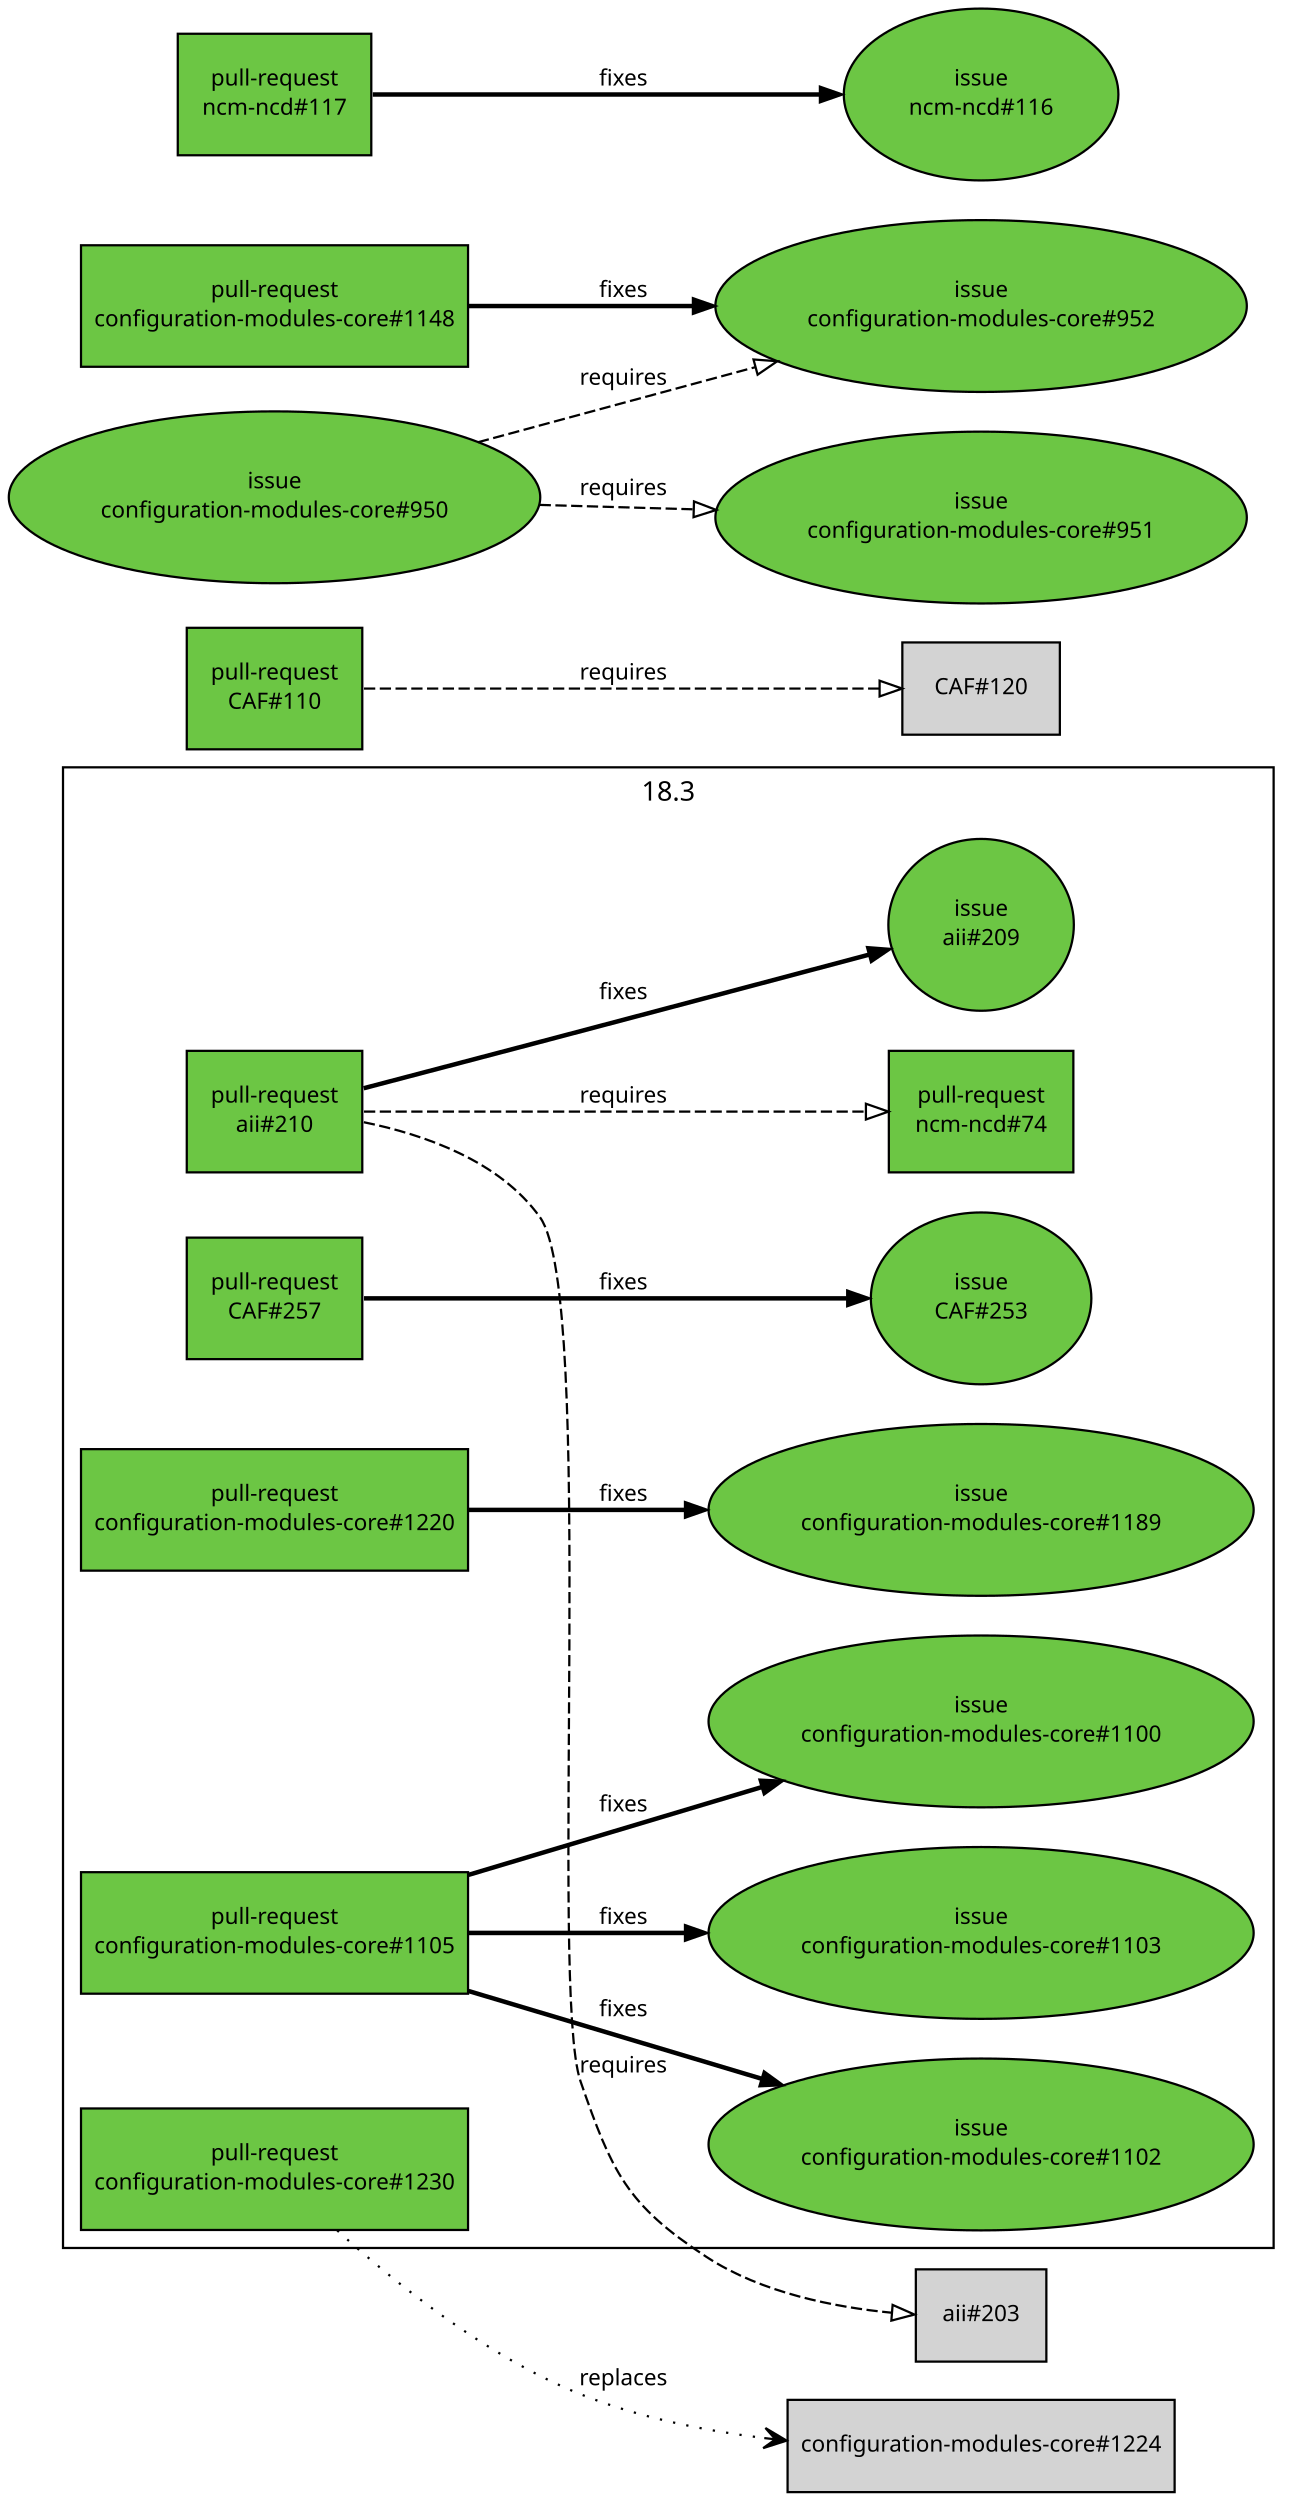
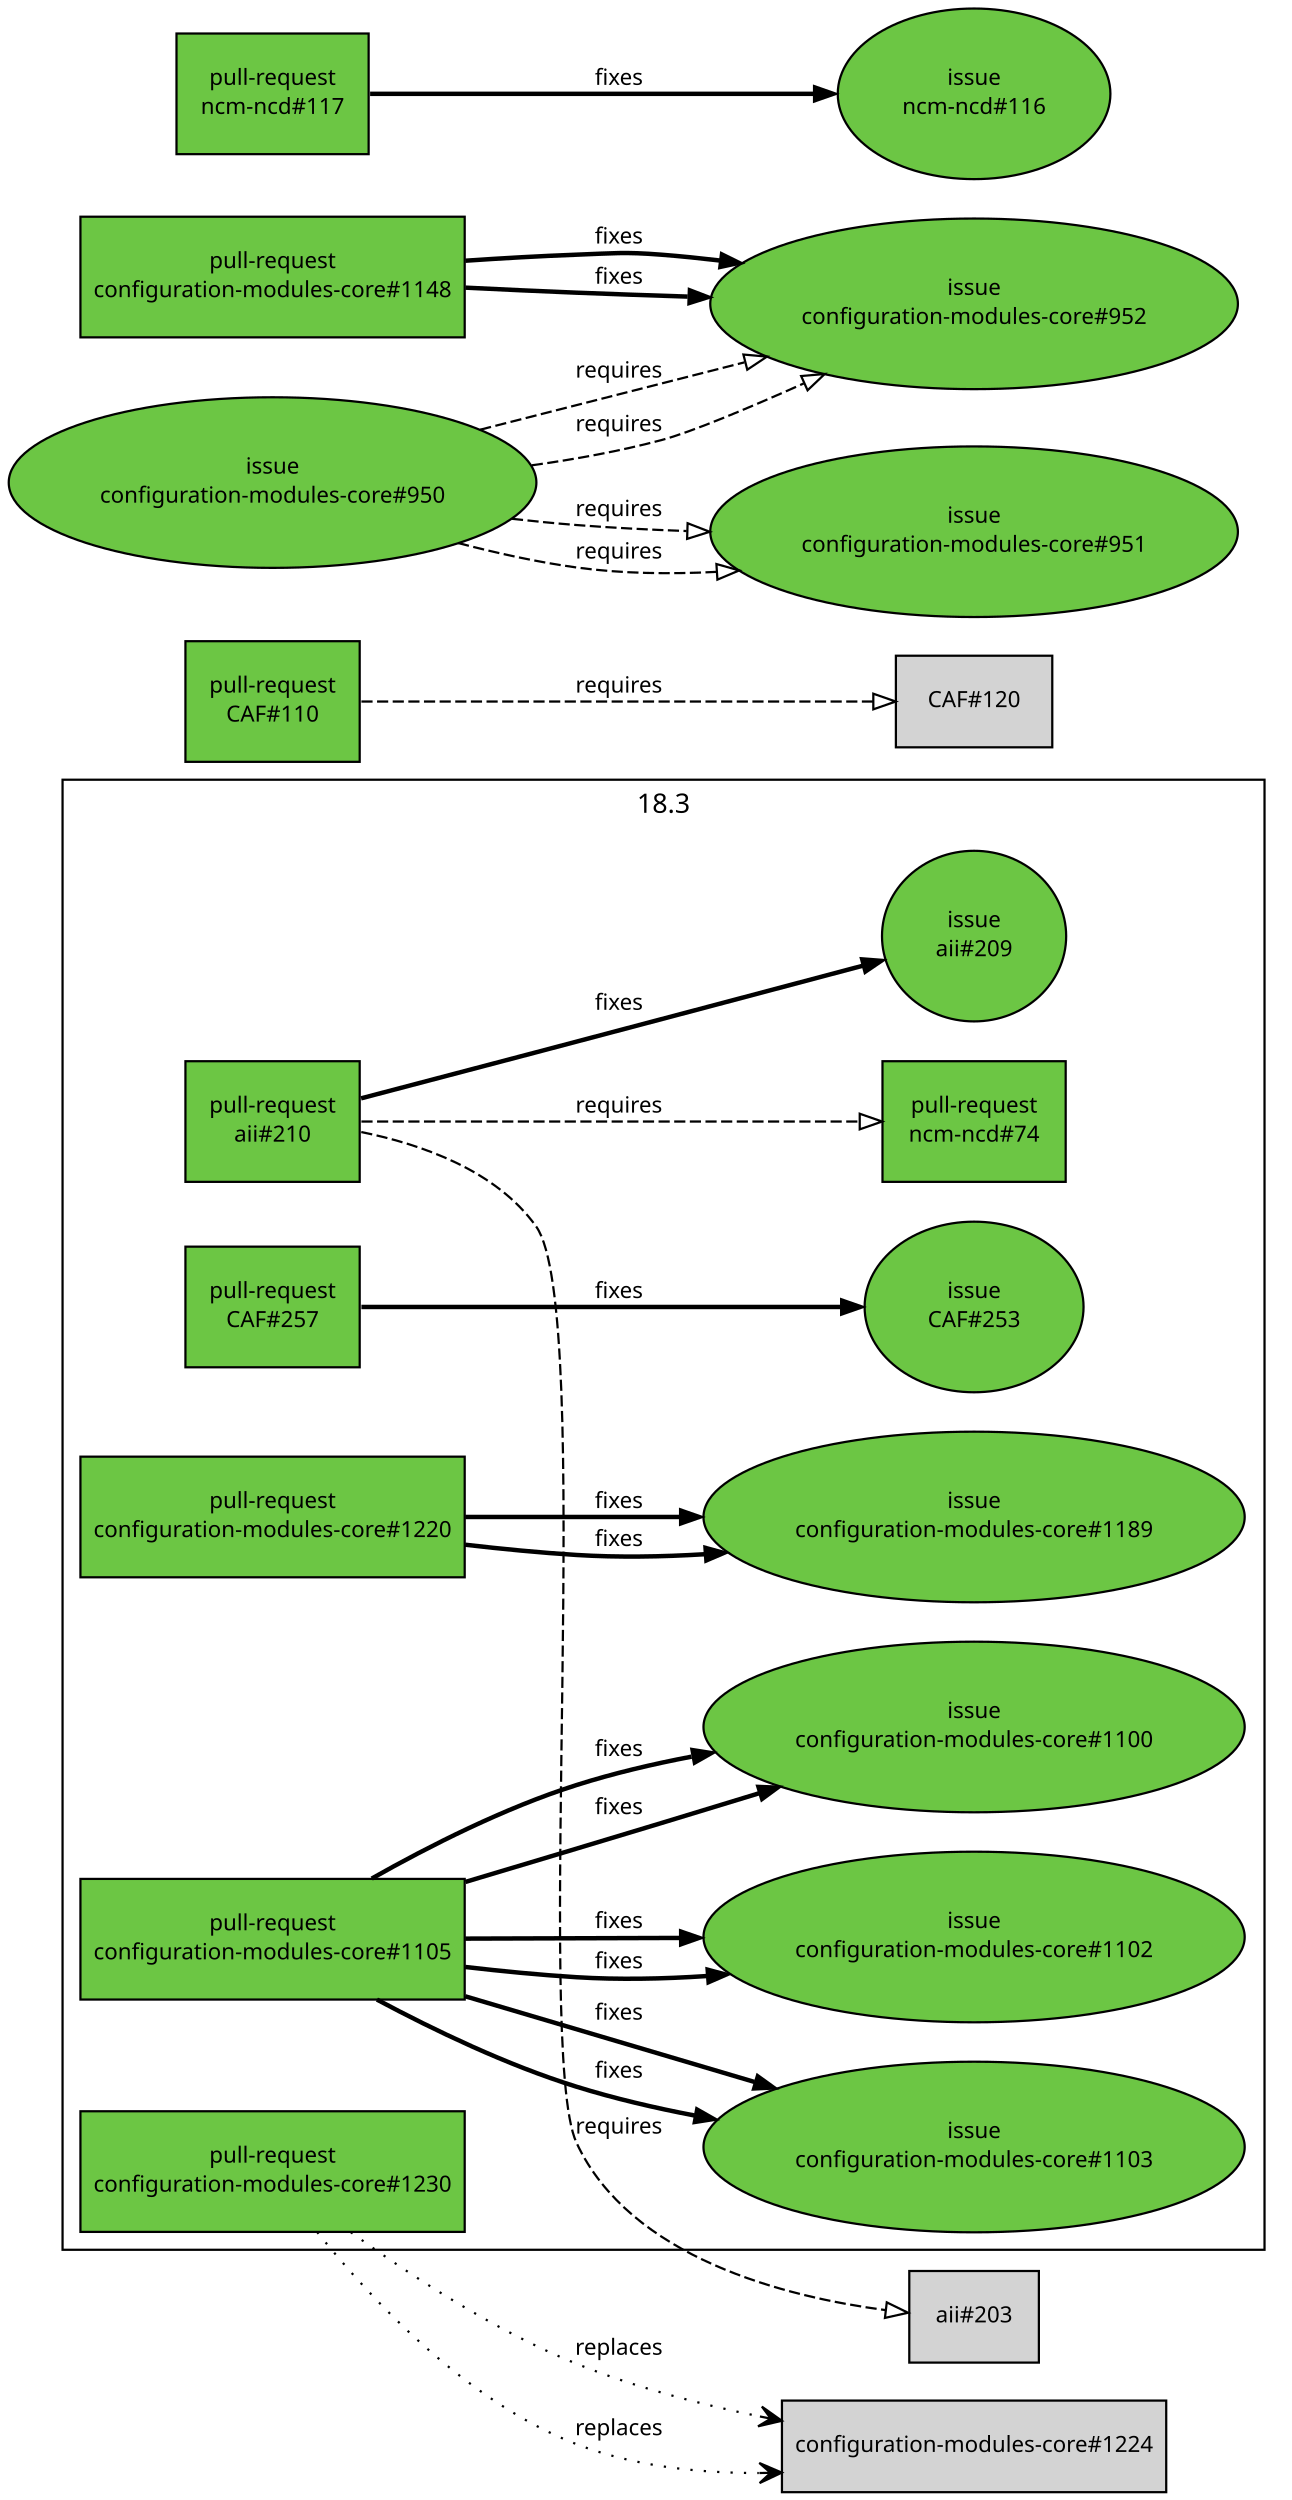
- <svg xmlns="http://www.w3.org/2000/svg" xmlns:xlink="http://www.w3.org/1999/xlink" width="578pt" height="1111pt" viewBox="0.00 0.00 578.00 1111.00">
-   <g id="graph1" class="graph" transform="scale(1 1) rotate(0) translate(4 1107)">
-     <polygon fill="white" stroke="white" points="-4,5 -4,-1107 575,-1107 575,5 -4,5" />
+ <svg xmlns="http://www.w3.org/2000/svg" xmlns:xlink="http://www.w3.org/1999/xlink" width="578pt" height="1119pt" viewBox="0.00 0.00 578.00 1119.00">
+   <g id="graph1" class="graph" transform="scale(1 1) rotate(0) translate(4 1115)">
+     <polygon fill="white" stroke="white" points="-4,5 -4,-1115 575,-1115 575,5 -4,5" />
    <g id="graph3" class="cluster">
      <polygon fill="none" stroke="black" points="24,-108 24,-766 562,-766 562,-108 24,-108" />
      <text text-anchor="middle" x="293" y="-751.2" font-family="Sans" font-size="12.00">18.3</text>
    </g>
    <g id="node1" class="node">
      <a xlink:href="https://github.com/quattor/aii/pull/210" xlink:title="Shellfe: support active config for plugins" target="_parent">
        <polygon fill="#6cc644" stroke="black" points="157,-640 79,-640 79,-586 157,-586 157,-640" />
        <text text-anchor="middle" x="118" y="-617" font-family="Sans" font-size="10.00">pull-request</text>
        <text text-anchor="middle" x="118" y="-604" font-family="Sans" font-size="10.00">aii#210</text>
      </a>
    </g>
    <g id="node3" class="node">
      <a xlink:href="https://github.com/quattor/aii/issues/209" xlink:title="support ACTIVE_CONFIG" target="_parent">
        <ellipse fill="#6cc644" stroke="black" cx="432" cy="-696" rx="41.217" ry="38.184" />
        <text text-anchor="middle" x="432" y="-700" font-family="Sans" font-size="10.00">issue</text>
        <text text-anchor="middle" x="432" y="-687" font-family="Sans" font-size="10.00">aii#209</text>
      </a>
    </g>
    <g id="edge2" class="edge">
      <path fill="none" stroke="black" stroke-width="2" d="M157.609,-623.38C180.517,-629.39 209.889,-637.106 236,-644 285.736,-657.131 342.549,-672.213 382.158,-682.741" />
      <polygon fill="black" stroke="black" points="381.278,-686.129 391.842,-685.315 383.077,-679.364 381.278,-686.129" />
      <text text-anchor="middle" x="273" y="-663" font-family="Sans" font-size="10.00">fixes</text>
    </g>
    <g id="node5" class="node">
      <a xlink:href="https://github.com/quattor/ncm-ncd/pull/74" xlink:title="Set the current active config as an attribute to the component" target="_parent">
        <polygon fill="#6cc644" stroke="black" points="473,-640 391,-640 391,-586 473,-586 473,-640" />
        <text text-anchor="middle" x="432" y="-617" font-family="Sans" font-size="10.00">pull-request</text>
        <text text-anchor="middle" x="432" y="-604" font-family="Sans" font-size="10.00">ncm-ncd#74</text>
      </a>
    </g>
    <g id="edge4" class="edge">
      <path fill="none" stroke="black" stroke-dasharray="5,2" d="M157.768,-613C214.435,-613 318.442,-613 380.801,-613" />
      <polygon fill="none" stroke="black" points="380.813,-616.5 390.813,-613 380.813,-609.5 380.813,-616.5" />
      <text text-anchor="middle" x="273" y="-617" font-family="Sans" font-size="10.00">requires</text>
    </g>
    <g id="node7" class="node">
      <polygon fill="lightgrey" stroke="black" points="461,-98.5 403,-98.5 403,-57.5 461,-57.5 461,-98.5" />
      <text text-anchor="middle" x="432" y="-75.5" font-family="Sans" font-size="10.00">aii#203</text>
    </g>
    <g id="edge6" class="edge">
-       <path fill="none" stroke="black" stroke-dasharray="5,2" d="M157.689,-608.28C184.47,-602.838 218.08,-591.139 236,-566 260.794,-531.219 239.967,-222.343 254,-182 268.021,-141.693 274.281,-127.353 310,-104 334.454,-88.012 367.016,-81.654 392.349,-79.217" />
-       <polygon fill="none" stroke="black" points="392.679,-82.702 402.369,-78.418 392.122,-75.724 392.679,-82.702" />
-       <text text-anchor="middle" x="273" y="-186" font-family="Sans" font-size="10.00">requires</text>
+       <path fill="none" stroke="black" stroke-dasharray="5,2" d="M157.712,-608.296C184.503,-602.862 218.117,-591.165 236,-566 262.414,-528.83 234.861,-197.388 254,-156 277.911,-104.293 347.714,-86.862 392.47,-80.987" />
+       <polygon fill="none" stroke="black" points="392.918,-84.458 402.44,-79.813 392.099,-77.506 392.918,-84.458" />
+       <text text-anchor="middle" x="273" y="-160" font-family="Sans" font-size="10.00">requires</text>
    </g>
    <g id="node8" class="node">
      <a xlink:href="https://github.com/quattor/CAF/pull/257" xlink:title="Process: run process as another user" target="_parent">
        <polygon fill="#6cc644" stroke="black" points="157,-557 79,-557 79,-503 157,-503 157,-557" />
        <text text-anchor="middle" x="118" y="-534" font-family="Sans" font-size="10.00">pull-request</text>
        <text text-anchor="middle" x="118" y="-521" font-family="Sans" font-size="10.00">CAF#257</text>
      </a>
    </g>
    <g id="node10" class="node">
      <a xlink:href="https://github.com/quattor/CAF/issues/253" xlink:title="CAF::Process: Include an option to execute the command as an specific user" target="_parent">
        <ellipse fill="#6cc644" stroke="black" cx="432" cy="-530" rx="48.998" ry="38.184" />
        <text text-anchor="middle" x="432" y="-534" font-family="Sans" font-size="10.00">issue</text>
        <text text-anchor="middle" x="432" y="-521" font-family="Sans" font-size="10.00">CAF#253</text>
      </a>
    </g>
    <g id="edge8" class="edge">
      <path fill="none" stroke="black" stroke-width="2" d="M157.768,-530C211.934,-530 309.353,-530 372.308,-530" />
      <polygon fill="black" stroke="black" points="372.488,-533.5 382.488,-530 372.488,-526.5 372.488,-533.5" />
      <text text-anchor="middle" x="273" y="-534" font-family="Sans" font-size="10.00">fixes</text>
    </g>
    <g id="node11" class="node">
      <a xlink:href="https://github.com/quattor/CAF/pull/110" xlink:title="Download: API proposal" target="_parent">
        <polygon fill="#6cc644" stroke="black" points="157,-828 79,-828 79,-774 157,-774 157,-828" />
        <text text-anchor="middle" x="118" y="-805" font-family="Sans" font-size="10.00">pull-request</text>
        <text text-anchor="middle" x="118" y="-792" font-family="Sans" font-size="10.00">CAF#110</text>
      </a>
    </g>
    <g id="node13" class="node">
      <polygon fill="lightgrey" stroke="black" points="467,-821.5 397,-821.5 397,-780.5 467,-780.5 467,-821.5" />
      <text text-anchor="middle" x="432" y="-798.5" font-family="Sans" font-size="10.00">CAF#120</text>
    </g>
    <g id="edge10" class="edge">
      <path fill="none" stroke="black" stroke-dasharray="5,2" d="M157.768,-801C216.269,-801 325.221,-801 386.719,-801" />
      <polygon fill="none" stroke="black" points="386.897,-804.5 396.897,-801 386.897,-797.5 386.897,-804.5" />
      <text text-anchor="middle" x="273" y="-805" font-family="Sans" font-size="10.00">requires</text>
    </g>
    <g id="node14" class="node">
      <a xlink:href="https://github.com/quattor/configuration-modules-core/pull/1230" xlink:title="ncm-ceph: support for luminous, bluestore, ceph-volume and per host osd deployment" target="_parent">
        <polygon fill="#6cc644" stroke="black" points="204,-170 32,-170 32,-116 204,-116 204,-170" />
        <text text-anchor="middle" x="118" y="-147" font-family="Sans" font-size="10.00">pull-request</text>
        <text text-anchor="middle" x="118" y="-134" font-family="Sans" font-size="10.00">configuration-modules-core#1230</text>
      </a>
    </g>
    <g id="node16" class="node">
      <polygon fill="lightgrey" stroke="black" points="518,-40.5 346,-40.5 346,0.5 518,0.5 518,-40.5" />
      <text text-anchor="middle" x="432" y="-17.5" font-family="Sans" font-size="10.00">configuration-modules-core#1224</text>
    </g>
+     <g id="edge28" class="edge">
+       <path fill="none" stroke="black" stroke-dasharray="1,5" d="M153.011,-115.877C179.404,-96.709 217.226,-71.876 254,-57 279.799,-46.563 308.942,-38.927 336.065,-33.4" />
+       <polygon fill="black" stroke="black" points="345.956,-31.457 337.011,-37.8 341.05,-32.421 336.144,-33.384 336.144,-33.384 336.144,-33.384 341.05,-32.421 335.277,-28.968 345.956,-31.457 345.956,-31.457" />
+       <text text-anchor="middle" x="273" y="-61" font-family="Sans" font-size="10.00">replaces</text>
+     </g>
    <g id="edge12" class="edge">
-       <path fill="none" stroke="black" stroke-dasharray="1,5" d="M145.867,-115.794C171.666,-92.357 212.244,-59.739 254,-43 279.389,-32.822 308.297,-26.92 335.324,-23.558" />
-       <polygon fill="black" stroke="black" points="345.579,-22.39 336.153,-27.992 340.611,-22.956 335.644,-23.521 335.644,-23.521 335.644,-23.521 340.611,-22.956 335.134,-19.05 345.579,-22.39 345.579,-22.39" />
-       <text text-anchor="middle" x="273" y="-47" font-family="Sans" font-size="10.00">replaces</text>
+       <path fill="none" stroke="black" stroke-dasharray="1,5" d="M137.965,-115.933C161.765,-86.181 204.583,-40.076 254,-21 279.436,-11.181 308.482,-8.011 335.628,-8.074" />
+       <polygon fill="black" stroke="black" points="345.928,-8.249 335.853,-12.578 340.929,-8.164 335.929,-8.079 335.929,-8.079 335.929,-8.079 340.929,-8.164 336.006,-3.58 345.928,-8.249 345.928,-8.249" />
+       <text text-anchor="middle" x="273" y="-25" font-family="Sans" font-size="10.00">replaces</text>
    </g>
    <g id="node17" class="node">
      <a xlink:href="https://github.com/quattor/configuration-modules-core/pull/1220" xlink:title="ncm-cups: Stop daemon if server not enabled" target="_parent">
        <polygon fill="#6cc644" stroke="black" points="204,-463 32,-463 32,-409 204,-409 204,-463" />
        <text text-anchor="middle" x="118" y="-440" font-family="Sans" font-size="10.00">pull-request</text>
        <text text-anchor="middle" x="118" y="-427" font-family="Sans" font-size="10.00">configuration-modules-core#1220</text>
      </a>
    </g>
    <g id="node19" class="node">
      <a xlink:href="https://github.com/quattor/configuration-modules-core/issues/1189" xlink:title="ncm-cups: Nodetype of client should stop running cups daemon" target="_parent">
        <ellipse fill="#6cc644" stroke="black" cx="432" cy="-436" rx="121.122" ry="38.184" />
        <text text-anchor="middle" x="432" y="-440" font-family="Sans" font-size="10.00">issue</text>
        <text text-anchor="middle" x="432" y="-427" font-family="Sans" font-size="10.00">configuration-modules-core#1189</text>
      </a>
    </g>
-     <g id="edge14" class="edge">
+     <g id="edge30" class="edge">
      <path fill="none" stroke="black" stroke-width="2" d="M204.217,-436C233.916,-436 267.888,-436 300.372,-436" />
      <polygon fill="black" stroke="black" points="300.399,-439.5 310.399,-436 300.399,-432.5 300.399,-439.5" />
      <text text-anchor="middle" x="273" y="-440" font-family="Sans" font-size="10.00">fixes</text>
    </g>
+     <g id="edge14" class="edge">
+       <path fill="none" stroke="black" stroke-width="2" d="M204.182,-423.588C220.685,-421.676 237.851,-420.005 254,-419 272.601,-417.842 292.267,-418.162 311.475,-419.331" />
+       <polygon fill="black" stroke="black" points="311.254,-422.824 321.47,-420.016 311.733,-415.84 311.254,-422.824" />
+       <text text-anchor="middle" x="273" y="-423" font-family="Sans" font-size="10.00">fixes</text>
+     </g>
    <g id="node20" class="node">
      <a xlink:href="https://github.com/quattor/configuration-modules-core/pull/1105" xlink:title="ncm-authconfig: fix krb5_realm, user_object_class and newline between ldap_krb5_canonicalize and ldap_krb5_realm" target="_parent">
-         <polygon fill="#6cc644" stroke="black" points="204,-275 32,-275 32,-221 204,-221 204,-275" />
-         <text text-anchor="middle" x="118" y="-252" font-family="Sans" font-size="10.00">pull-request</text>
-         <text text-anchor="middle" x="118" y="-239" font-family="Sans" font-size="10.00">configuration-modules-core#1105</text>
+         <polygon fill="#6cc644" stroke="black" points="204,-274 32,-274 32,-220 204,-220 204,-274" />
+         <text text-anchor="middle" x="118" y="-251" font-family="Sans" font-size="10.00">pull-request</text>
+         <text text-anchor="middle" x="118" y="-238" font-family="Sans" font-size="10.00">configuration-modules-core#1105</text>
      </a>
    </g>
    <g id="node22" class="node">
      <a xlink:href="https://github.com/quattor/configuration-modules-core/issues/1100" xlink:title="ncm-authconfig : no newline after krb5_canonicalize option" target="_parent">
        <ellipse fill="#6cc644" stroke="black" cx="432" cy="-342" rx="121.122" ry="38.184" />
        <text text-anchor="middle" x="432" y="-346" font-family="Sans" font-size="10.00">issue</text>
        <text text-anchor="middle" x="432" y="-333" font-family="Sans" font-size="10.00">configuration-modules-core#1100</text>
      </a>
    </g>
+     <g id="edge32" class="edge">
+       <path fill="none" stroke="black" stroke-width="2" d="M204.33,-272.659C232.313,-281.013 263.486,-290.36 292,-299 306.172,-303.294 321.143,-307.86 335.814,-312.352" />
+       <polygon fill="black" stroke="black" points="334.814,-315.706 345.401,-315.289 336.865,-309.013 334.814,-315.706" />
+       <text text-anchor="middle" x="273" y="-303" font-family="Sans" font-size="10.00">fixes</text>
+     </g>
    <g id="edge16" class="edge">
-       <path fill="none" stroke="black" stroke-width="2" d="M204.217,-273.81C244.557,-285.887 292.783,-300.324 334.453,-312.798" />
-       <polygon fill="black" stroke="black" points="333.48,-316.16 344.064,-315.675 335.488,-309.454 333.48,-316.16" />
-       <text text-anchor="middle" x="273" y="-302" font-family="Sans" font-size="10.00">fixes</text>
+       <path fill="none" stroke="black" stroke-width="2" d="M162.383,-274.157C188.229,-288.769 221.95,-305.83 254,-316 270.423,-321.212 288.035,-325.385 305.561,-328.724" />
+       <polygon fill="black" stroke="black" points="305.395,-332.251 315.86,-330.596 306.647,-325.364 305.395,-332.251" />
+       <text text-anchor="middle" x="273" y="-329" font-family="Sans" font-size="10.00">fixes</text>
    </g>
    <g id="node24" class="node">
      <a xlink:href="https://github.com/quattor/configuration-modules-core/issues/1102" xlink:title="ncm-authconfig: There is no " target="_parent">
+         <ellipse fill="#6cc644" stroke="black" cx="432" cy="-248" rx="121.122" ry="38.184" />
+         <text text-anchor="middle" x="432" y="-252" font-family="Sans" font-size="10.00">issue</text>
+         <text text-anchor="middle" x="432" y="-239" font-family="Sans" font-size="10.00">configuration-modules-core#1102</text>
+       </a>
+     </g>
+     <g id="edge34" class="edge">
+       <path fill="none" stroke="black" stroke-width="2" d="M204.217,-247.275C233.916,-247.369 267.888,-247.477 300.372,-247.581" />
+       <polygon fill="black" stroke="black" points="300.388,-251.081 310.399,-247.613 300.41,-244.081 300.388,-251.081" />
+       <text text-anchor="middle" x="273" y="-252" font-family="Sans" font-size="10.00">fixes</text>
+     </g>
+     <g id="edge18" class="edge">
+       <path fill="none" stroke="black" stroke-width="2" d="M204.182,-234.588C220.685,-232.676 237.851,-231.005 254,-230 272.875,-228.825 292.841,-229.227 312.31,-230.522" />
+       <polygon fill="black" stroke="black" points="312.206,-234.024 322.438,-231.278 312.726,-227.044 312.206,-234.024" />
+       <text text-anchor="middle" x="273" y="-234" font-family="Sans" font-size="10.00">fixes</text>
+     </g>
+     <g id="node26" class="node">
+       <a xlink:href="https://github.com/quattor/configuration-modules-core/issues/1103" xlink:title="ncm-authconfig: krb5_realm = ARRAY(0x39a5830)" target="_parent">
        <ellipse fill="#6cc644" stroke="black" cx="432" cy="-154" rx="121.122" ry="38.184" />
        <text text-anchor="middle" x="432" y="-158" font-family="Sans" font-size="10.00">issue</text>
-         <text text-anchor="middle" x="432" y="-145" font-family="Sans" font-size="10.00">configuration-modules-core#1102</text>
-       </a>
-     </g>
-     <g id="edge18" class="edge">
-       <path fill="none" stroke="black" stroke-width="2" d="M204.217,-222.19C244.557,-210.113 292.783,-195.676 334.453,-183.202" />
-       <polygon fill="black" stroke="black" points="335.488,-186.546 344.064,-180.325 333.48,-179.84 335.488,-186.546" />
+         <text text-anchor="middle" x="432" y="-145" font-family="Sans" font-size="10.00">configuration-modules-core#1103</text>
+       </a>
+     </g>
+     <g id="edge36" class="edge">
+       <path fill="none" stroke="black" stroke-width="2" d="M164.709,-219.988C190.307,-206.313 223.047,-190.615 254,-181 270.874,-175.758 288.976,-171.515 306.94,-168.085" />
+       <polygon fill="black" stroke="black" points="307.691,-171.506 316.897,-166.262 306.43,-164.62 307.691,-171.506" />
+       <text text-anchor="middle" x="273" y="-185" font-family="Sans" font-size="10.00">fixes</text>
+     </g>
+     <g id="edge20" class="edge">
+       <path fill="none" stroke="black" stroke-width="2" d="M204.217,-221.464C244.304,-209.591 292.178,-195.412 333.668,-183.124" />
+       <polygon fill="black" stroke="black" points="334.922,-186.403 343.516,-180.207 332.934,-179.691 334.922,-186.403" />
      <text text-anchor="middle" x="273" y="-211" font-family="Sans" font-size="10.00">fixes</text>
-     </g>
-     <g id="node26" class="node">
-       <a xlink:href="https://github.com/quattor/configuration-modules-core/issues/1103" xlink:title="ncm-authconfig: krb5_realm = ARRAY(0x39a5830)" target="_parent">
-         <ellipse fill="#6cc644" stroke="black" cx="432" cy="-248" rx="121.122" ry="38.184" />
-         <text text-anchor="middle" x="432" y="-252" font-family="Sans" font-size="10.00">issue</text>
-         <text text-anchor="middle" x="432" y="-239" font-family="Sans" font-size="10.00">configuration-modules-core#1103</text>
-       </a>
-     </g>
-     <g id="edge20" class="edge">
-       <path fill="none" stroke="black" stroke-width="2" d="M204.217,-248C233.916,-248 267.888,-248 300.372,-248" />
-       <polygon fill="black" stroke="black" points="300.399,-251.5 310.399,-248 300.399,-244.5 300.399,-251.5" />
-       <text text-anchor="middle" x="273" y="-252" font-family="Sans" font-size="10.00">fixes</text>
    </g>
    <g id="node27" class="node">
      <a xlink:href="https://github.com/quattor/configuration-modules-core/pull/1148" xlink:title="ncm-spma: Remove support from groups from spma yumng backend" target="_parent">
-         <polygon fill="#6cc644" stroke="black" points="204,-998 32,-998 32,-944 204,-944 204,-998" />
-         <text text-anchor="middle" x="118" y="-975" font-family="Sans" font-size="10.00">pull-request</text>
-         <text text-anchor="middle" x="118" y="-962" font-family="Sans" font-size="10.00">configuration-modules-core#1148</text>
+         <polygon fill="#6cc644" stroke="black" points="204,-1018 32,-1018 32,-964 204,-964 204,-1018" />
+         <text text-anchor="middle" x="118" y="-995" font-family="Sans" font-size="10.00">pull-request</text>
+         <text text-anchor="middle" x="118" y="-982" font-family="Sans" font-size="10.00">configuration-modules-core#1148</text>
      </a>
    </g>
    <g id="node29" class="node">
      <a xlink:href="https://github.com/quattor/configuration-modules-core/issues/952" xlink:title="ncm-spma (yumng): Remove support for package groups" target="_parent">
-         <ellipse fill="#6cc644" stroke="black" cx="432" cy="-971" rx="118.087" ry="38.184" />
-         <text text-anchor="middle" x="432" y="-975" font-family="Sans" font-size="10.00">issue</text>
-         <text text-anchor="middle" x="432" y="-962" font-family="Sans" font-size="10.00">configuration-modules-core#952</text>
+         <ellipse fill="#6cc644" stroke="black" cx="432" cy="-979" rx="118.087" ry="38.184" />
+         <text text-anchor="middle" x="432" y="-983" font-family="Sans" font-size="10.00">issue</text>
+         <text text-anchor="middle" x="432" y="-970" font-family="Sans" font-size="10.00">configuration-modules-core#952</text>
      </a>
    </g>
    <g id="edge22" class="edge">
-       <path fill="none" stroke="black" stroke-width="2" d="M204.217,-971C234.903,-971 270.151,-971 303.606,-971" />
-       <polygon fill="black" stroke="black" points="303.924,-974.5 313.924,-971 303.924,-967.5 303.924,-974.5" />
-       <text text-anchor="middle" x="273" y="-975" font-family="Sans" font-size="10.00">fixes</text>
+       <path fill="none" stroke="black" stroke-width="2" d="M204.281,-998.302C220.775,-999.427 237.912,-1000.41 254,-1001 270.878,-1001.62 275.162,-1002.31 292,-1001 300.555,-1000.33 309.377,-999.438 318.234,-998.391" />
+       <polygon fill="black" stroke="black" points="318.746,-1001.85 328.238,-997.149 317.883,-994.908 318.746,-1001.85" />
+       <text text-anchor="middle" x="273" y="-1006" font-family="Sans" font-size="10.00">fixes</text>
+     </g>
+     <g id="edge38" class="edge">
+       <path fill="none" stroke="black" stroke-width="2" d="M204.32,-986.253C220.81,-985.432 237.936,-984.639 254,-984 270.116,-983.359 287.056,-982.772 303.815,-982.243" />
+       <polygon fill="black" stroke="black" points="304.331,-985.728 314.218,-981.921 304.114,-978.732 304.331,-985.728" />
+       <text text-anchor="middle" x="273" y="-988" font-family="Sans" font-size="10.00">fixes</text>
    </g>
    <g id="node30" class="node">
      <a xlink:href="https://github.com/quattor/configuration-modules-core/issues/950" xlink:title="ncm-spma: Remove support for package groups from yum backends" target="_parent">
-         <ellipse fill="#6cc644" stroke="black" cx="118" cy="-886" rx="118.087" ry="38.184" />
-         <text text-anchor="middle" x="118" y="-890" font-family="Sans" font-size="10.00">issue</text>
-         <text text-anchor="middle" x="118" y="-877" font-family="Sans" font-size="10.00">configuration-modules-core#950</text>
+         <ellipse fill="#6cc644" stroke="black" cx="118" cy="-899" rx="118.087" ry="38.184" />
+         <text text-anchor="middle" x="118" y="-903" font-family="Sans" font-size="10.00">issue</text>
+         <text text-anchor="middle" x="118" y="-890" font-family="Sans" font-size="10.00">configuration-modules-core#950</text>
      </a>
    </g>
    <g id="edge26" class="edge">
-       <path fill="none" stroke="black" stroke-dasharray="5,2" d="M208.401,-910.471C246.98,-920.915 292.147,-933.142 331.747,-943.861" />
-       <polygon fill="none" stroke="black" points="330.855,-947.246 341.422,-946.481 332.684,-940.489 330.855,-947.246" />
-       <text text-anchor="middle" x="273" y="-936" font-family="Sans" font-size="10.00">requires</text>
+       <path fill="none" stroke="black" stroke-dasharray="5,2" d="M210.936,-922.678C248.121,-932.152 291.095,-943.101 329.209,-952.811" />
+       <polygon fill="none" stroke="black" points="328.748,-956.306 339.303,-955.383 330.476,-949.522 328.748,-956.306" />
+       <text text-anchor="middle" x="273" y="-946" font-family="Sans" font-size="10.00">requires</text>
+     </g>
+     <g id="edge42" class="edge">
+       <path fill="none" stroke="black" stroke-dasharray="5,2" d="M234.025,-906.727C253.565,-909.433 273.498,-913.081 292,-918 305.179,-921.503 330.371,-932.041 355.795,-943.393" />
+       <polygon fill="none" stroke="black" points="354.594,-946.691 365.15,-947.601 357.466,-940.307 354.594,-946.691" />
+       <text text-anchor="middle" x="273" y="-922" font-family="Sans" font-size="10.00">requires</text>
    </g>
    <g id="node32" class="node">
      <a xlink:href="https://github.com/quattor/configuration-modules-core/issues/951" xlink:title="ncm-spma (yum): Remove support for package groups" target="_parent">
        <ellipse fill="#6cc644" stroke="black" cx="432" cy="-877" rx="118.087" ry="38.184" />
        <text text-anchor="middle" x="432" y="-881" font-family="Sans" font-size="10.00">issue</text>
        <text text-anchor="middle" x="432" y="-868" font-family="Sans" font-size="10.00">configuration-modules-core#951</text>
      </a>
    </g>
    <g id="edge24" class="edge">
-       <path fill="none" stroke="black" stroke-dasharray="5,2" d="M235.815,-882.623C258.074,-881.985 281.456,-881.315 304.01,-880.668" />
-       <polygon fill="none" stroke="black" points="304.412,-884.159 314.308,-880.373 304.212,-877.161 304.412,-884.159" />
-       <text text-anchor="middle" x="273" y="-887" font-family="Sans" font-size="10.00">requires</text>
-     </g>
-     <g id="node34" class="node">
+       <path fill="none" stroke="black" stroke-dasharray="5,2" d="M225.141,-882.788C234.882,-881.691 244.612,-880.732 254,-880 269.948,-878.756 286.724,-877.893 303.34,-877.307" />
+       <polygon fill="none" stroke="black" points="303.774,-880.795 313.657,-876.977 303.55,-873.798 303.774,-880.795" />
+       <text text-anchor="middle" x="273" y="-884" font-family="Sans" font-size="10.00">requires</text>
+     </g>
+     <g id="edge40" class="edge">
+       <path fill="none" stroke="black" stroke-dasharray="5,2" d="M201.039,-871.946C218.359,-867.396 236.634,-863.381 254,-861 274.209,-858.23 295.777,-857.937 316.674,-859.033" />
+       <polygon fill="none" stroke="black" points="316.669,-862.54 326.87,-859.678 317.111,-855.554 316.669,-862.54" />
+       <text text-anchor="middle" x="273" y="-865" font-family="Sans" font-size="10.00">requires</text>
+     </g>
+     <g id="node42" class="node">
      <a xlink:href="https://github.com/quattor/ncm-ncd/pull/117" xlink:title="Allow component modules to be loaded from any path" target="_parent">
-         <polygon fill="#6cc644" stroke="black" points="161,-1092 75,-1092 75,-1038 161,-1038 161,-1092" />
-         <text text-anchor="middle" x="118" y="-1069" font-family="Sans" font-size="10.00">pull-request</text>
-         <text text-anchor="middle" x="118" y="-1056" font-family="Sans" font-size="10.00">ncm-ncd#117</text>
-       </a>
-     </g>
-     <g id="node36" class="node">
+         <polygon fill="#6cc644" stroke="black" points="161,-1100 75,-1100 75,-1046 161,-1046 161,-1100" />
+         <text text-anchor="middle" x="118" y="-1077" font-family="Sans" font-size="10.00">pull-request</text>
+         <text text-anchor="middle" x="118" y="-1064" font-family="Sans" font-size="10.00">ncm-ncd#117</text>
+       </a>
+     </g>
+     <g id="node44" class="node">
      <a xlink:href="https://github.com/quattor/ncm-ncd/issues/116" xlink:title="hasFile() prevents component modules from being relocated" target="_parent">
-         <ellipse fill="#6cc644" stroke="black" cx="432" cy="-1065" rx="61.018" ry="38.184" />
-         <text text-anchor="middle" x="432" y="-1069" font-family="Sans" font-size="10.00">issue</text>
-         <text text-anchor="middle" x="432" y="-1056" font-family="Sans" font-size="10.00">ncm-ncd#116</text>
-       </a>
-     </g>
-     <g id="edge28" class="edge">
-       <path fill="none" stroke="black" stroke-width="2" d="M161.66,-1065C212.954,-1065 298.809,-1065 360.001,-1065" />
-       <polygon fill="black" stroke="black" points="360.362,-1068.5 370.362,-1065 360.362,-1061.5 360.362,-1068.5" />
-       <text text-anchor="middle" x="273" y="-1069" font-family="Sans" font-size="10.00">fixes</text>
+         <ellipse fill="#6cc644" stroke="black" cx="432" cy="-1073" rx="61.018" ry="38.184" />
+         <text text-anchor="middle" x="432" y="-1077" font-family="Sans" font-size="10.00">issue</text>
+         <text text-anchor="middle" x="432" y="-1064" font-family="Sans" font-size="10.00">ncm-ncd#116</text>
+       </a>
+     </g>
+     <g id="edge44" class="edge">
+       <path fill="none" stroke="black" stroke-width="2" d="M161.66,-1073C212.954,-1073 298.809,-1073 360.001,-1073" />
+       <polygon fill="black" stroke="black" points="360.362,-1076.5 370.362,-1073 360.362,-1069.5 360.362,-1076.5" />
+       <text text-anchor="middle" x="273" y="-1077" font-family="Sans" font-size="10.00">fixes</text>
    </g>
  </g>
</svg>
